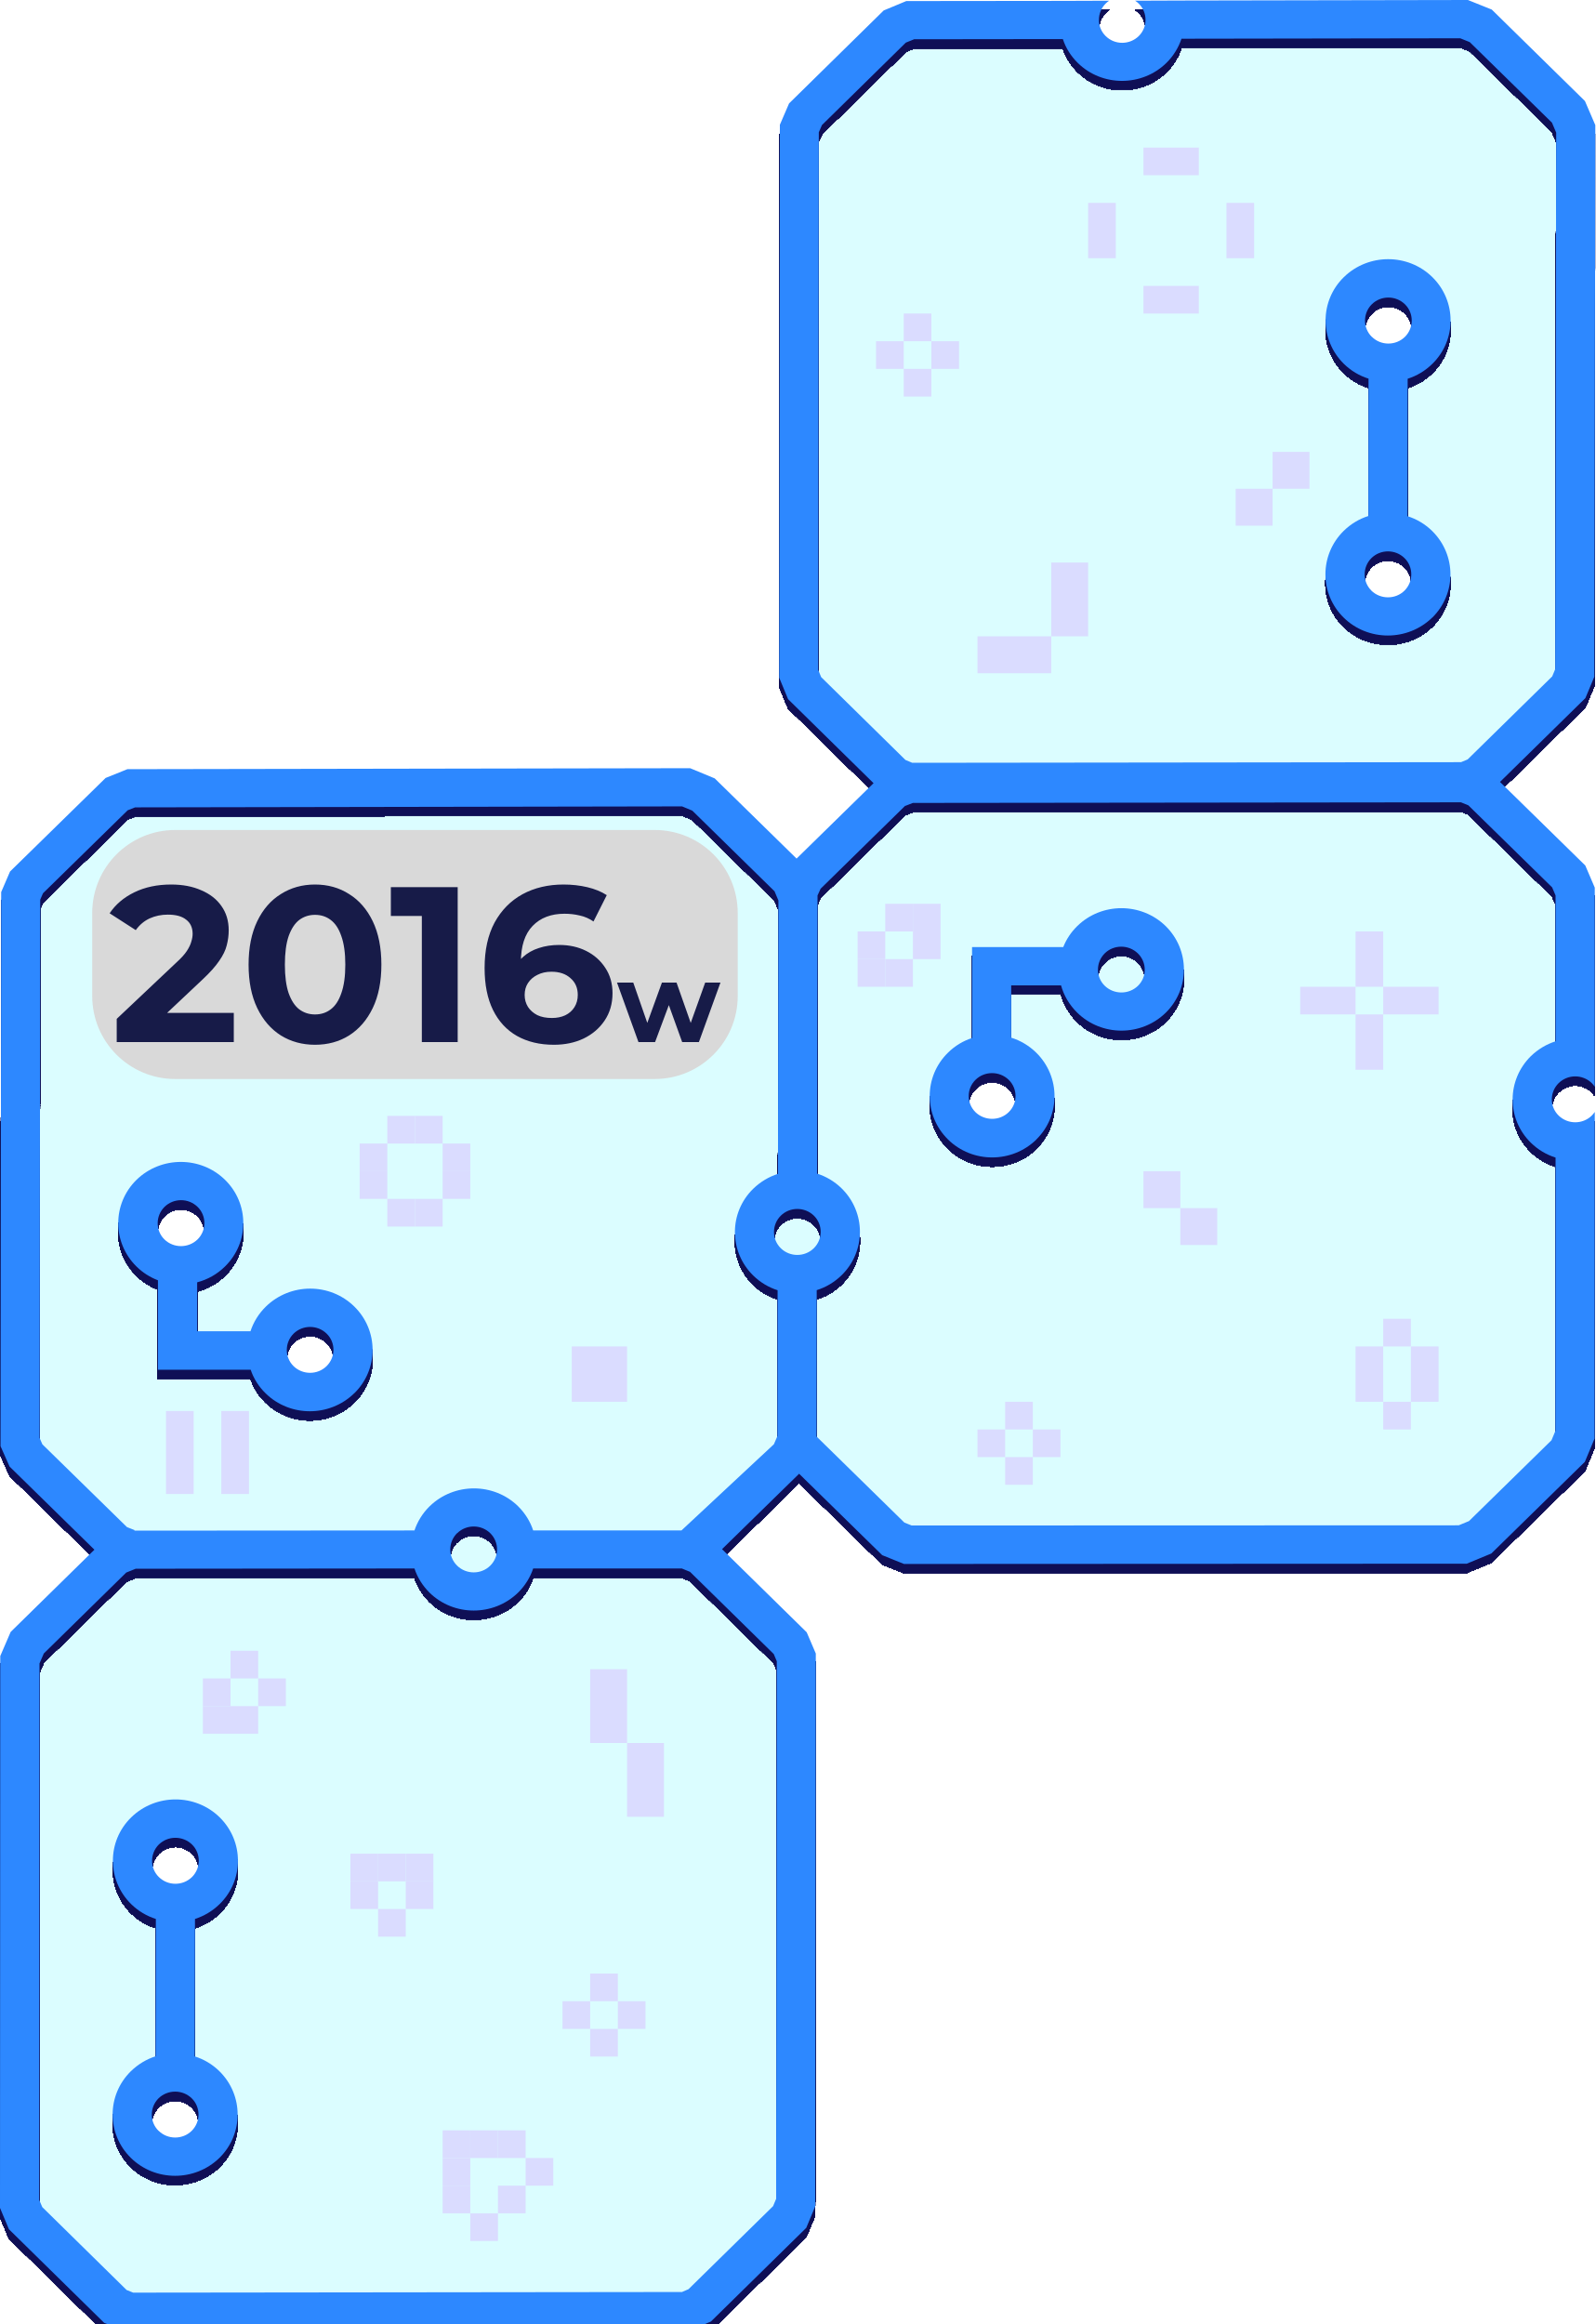
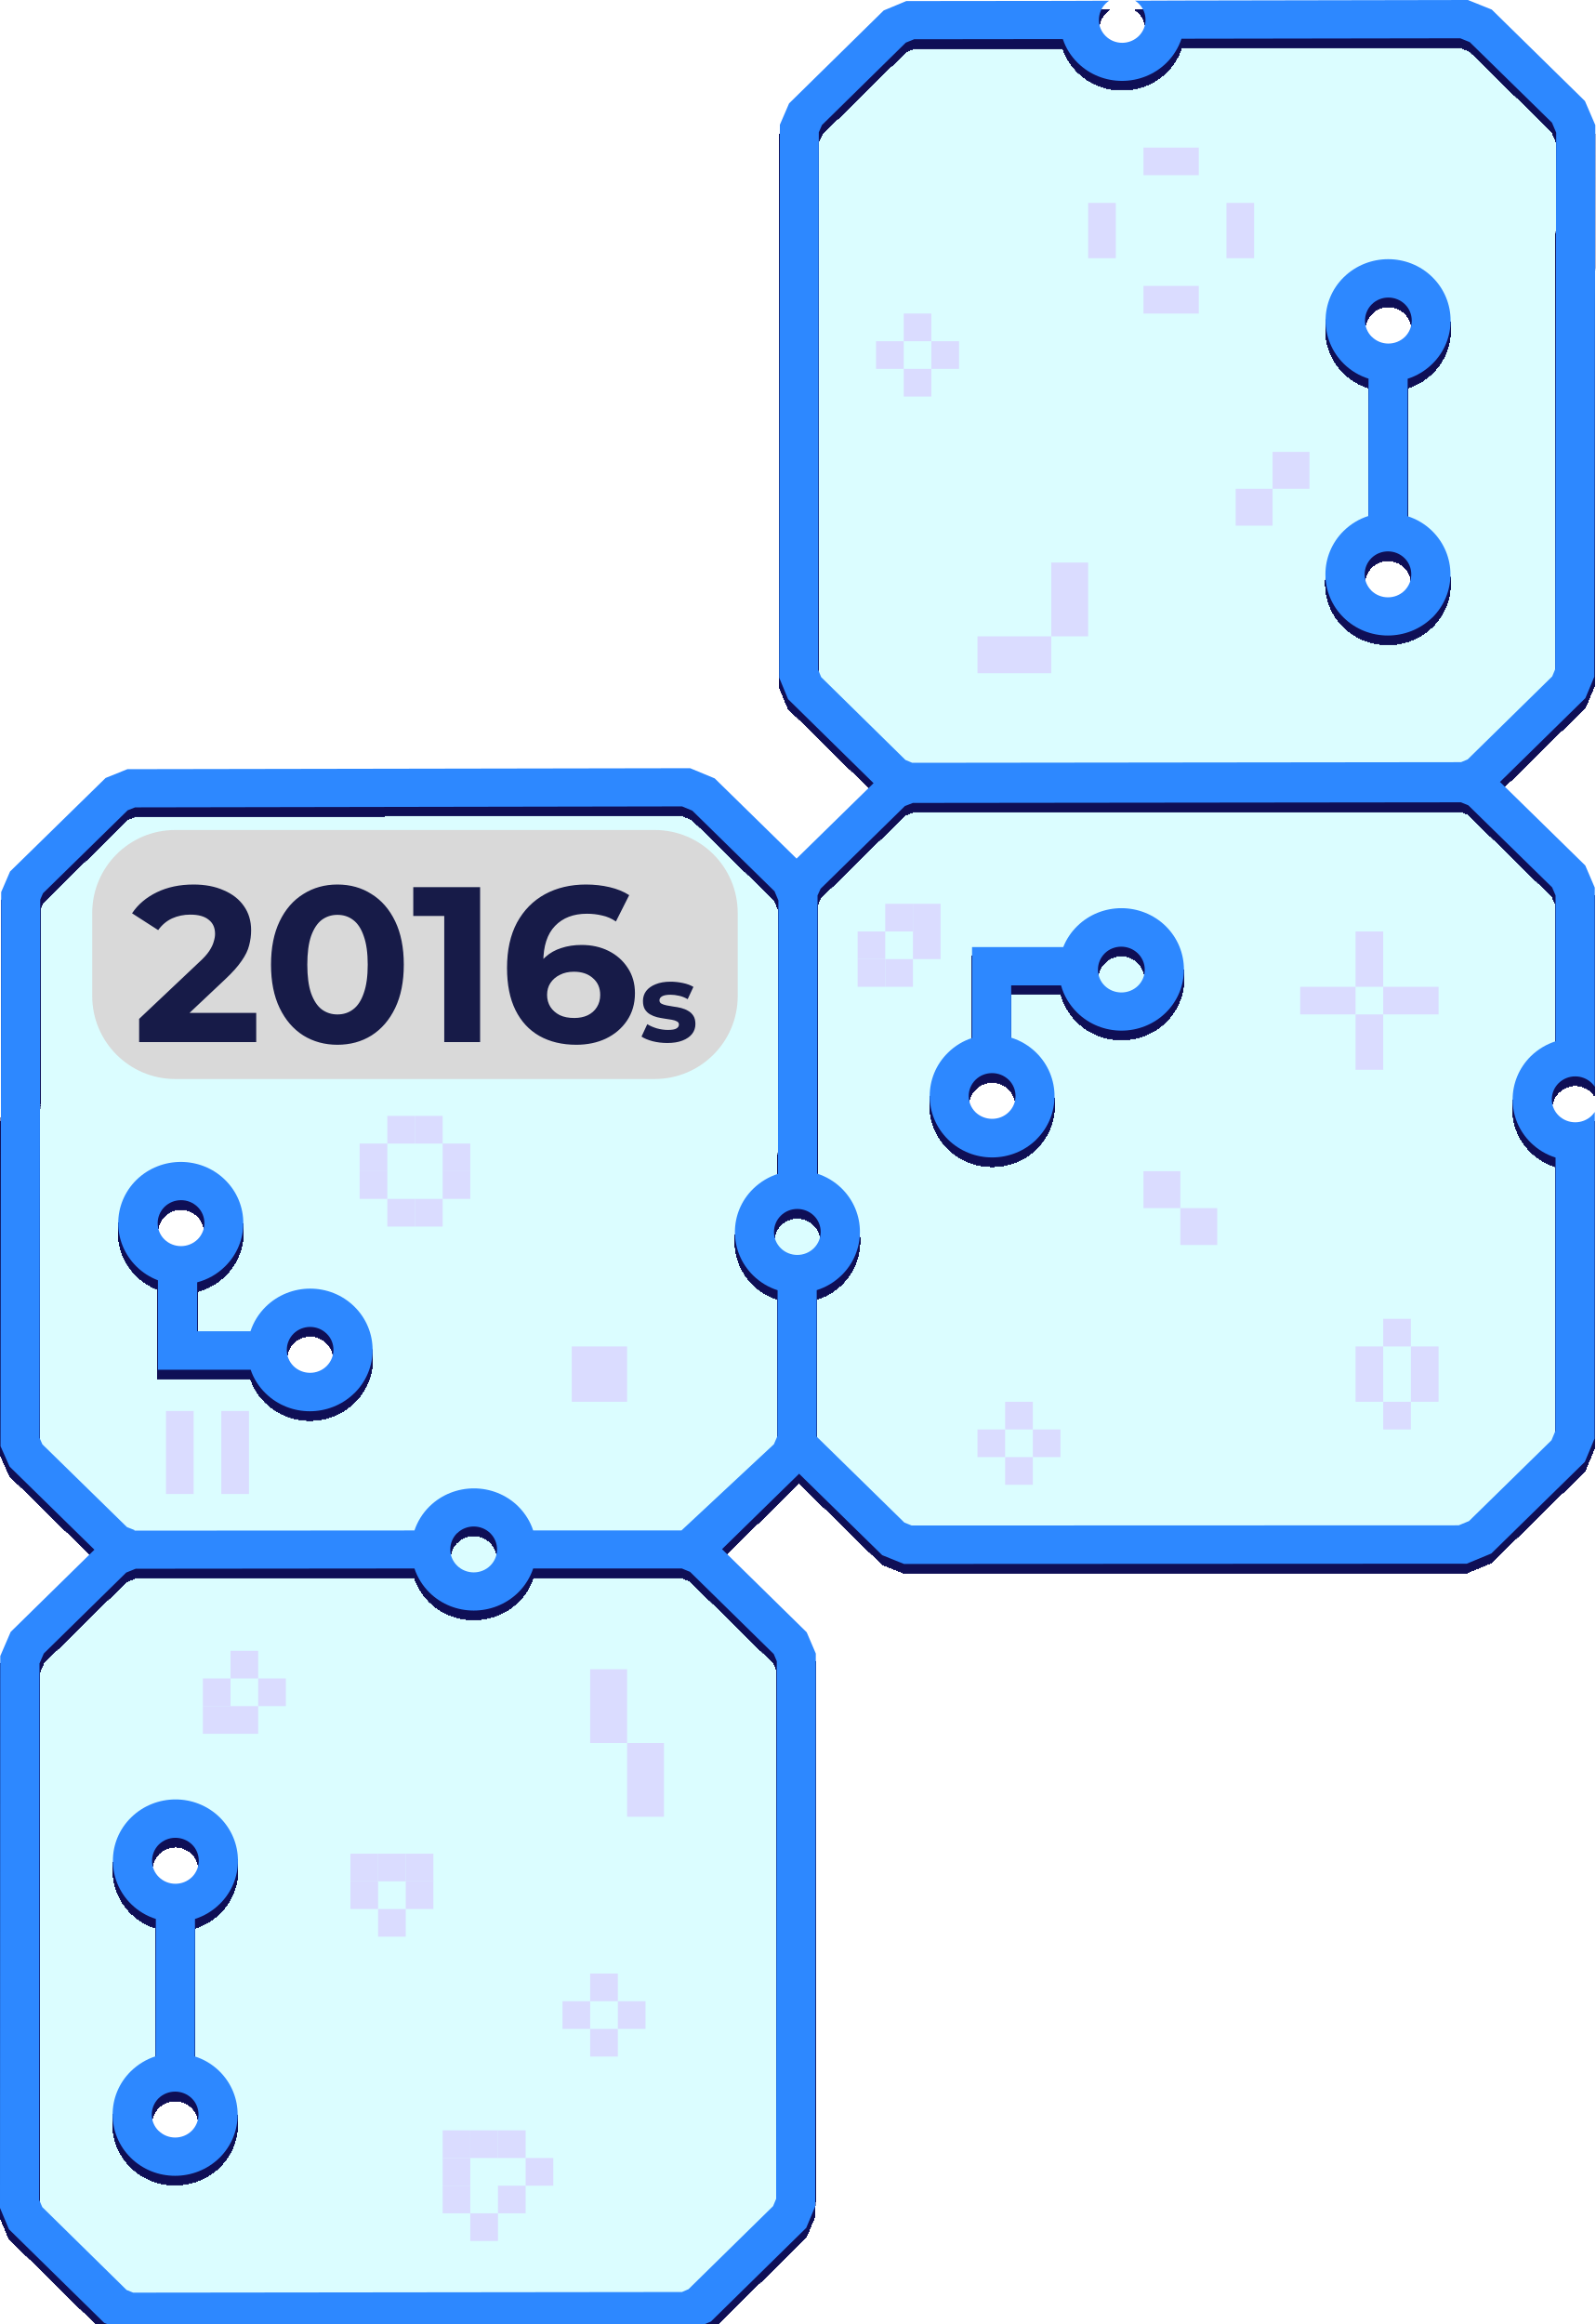
<svg xmlns="http://www.w3.org/2000/svg" width="173" height="252" viewBox="0 0 173 252" fill="none">
-   <path d="M171.991 17.22L156.49 2.01H125.283C125.253 2.586 125.136 3.182 124.94 3.749C124.94 3.941 124.871 4.143 124.744 4.345C124.704 4.421 124.646 4.498 124.577 4.566C124.499 4.71 124.41 4.854 124.312 4.998C123.548 7.304 120.158 7.977 119.11 5.43C118.433 4.931 117.885 4.268 117.865 3.412C117.855 2.961 117.934 2.471 118.12 2H100.767L85.256 17.211V71.856L99.287 85.616L85.766 98.876L72.234 85.606H16.511L1 100.817V155.462L15.276 169.452L16.521 168.232H48.346C48.248 168.415 48.15 168.578 48.042 168.741C47.875 169.01 47.817 169.337 47.856 169.654C47.866 169.712 47.875 169.779 47.895 169.837C47.934 169.991 48.003 170.144 48.091 170.279C48.15 170.365 48.209 170.433 48.267 170.5C48.326 170.557 48.395 170.615 48.473 170.663H16.511L15.276 169.452L1.01 183.443V238.088L16.521 253.299H72.244L87.755 238.088H87.745V183.443L73.478 169.452L87.235 155.952L85.256 154.011V138.675H85.364C85.521 138.675 85.677 138.666 85.834 138.647H85.854C86.011 138.627 86.177 138.608 86.334 138.57C86.491 138.541 86.638 138.502 86.794 138.454C86.824 138.445 86.844 138.435 86.863 138.435C87.01 138.387 87.167 138.33 87.314 138.262C87.461 138.205 87.608 138.128 87.745 138.061V155.462L87.235 155.952L100.767 169.222H156.49L171.991 154.011V123.33C171.668 123.465 171.296 123.484 170.953 123.388C170.806 123.484 170.639 123.551 170.463 123.599C169.336 123.897 168.425 123.215 168.052 122.216C167.435 120.534 167.788 118.247 169.777 117.719C170.11 116.854 171.256 116.652 171.991 117.085V99.366L157.97 85.616L171.991 71.865V17.22ZM21.714 135.764C21.371 136.36 20.773 136.802 20.077 137.08C19.078 137.465 17.892 137.417 17.118 136.6C16.432 135.86 16.344 134.621 16.511 133.669C16.726 132.497 17.54 131.815 18.52 131.546C18.813 130.931 19.558 130.546 20.254 130.748C20.607 130.844 20.95 130.96 21.292 131.113C21.753 131.334 21.998 131.815 22.017 132.286C22.625 132.795 23.037 133.487 23.046 134.371C23.066 135.255 22.409 135.716 21.714 135.764ZM36.95 147.977C37.146 148.496 37.058 149.13 36.627 149.514C35.97 150.091 35.314 150.734 34.461 151.013C33.531 151.311 32.551 151.1 31.728 150.629H31.708C30.983 150.216 30.277 149.62 30.082 148.794C29.915 148.15 30.101 147.583 30.424 147.054C30.375 146.881 30.346 146.689 30.356 146.497C30.434 144.652 32.472 142.846 34.266 142.634C35.069 142.548 35.755 143.374 35.755 144.095C35.755 144.345 35.686 144.556 35.598 144.739C35.618 144.854 35.627 144.979 35.647 145.094C35.647 145.171 35.647 145.238 35.627 145.315C35.647 145.344 35.676 145.373 35.706 145.402C36.588 144.988 37.91 145.402 37.91 146.651C37.91 147.371 37.479 147.804 36.95 147.977ZM17.256 200.94C17.363 200.864 17.491 200.816 17.608 200.787C17.883 200.45 18.235 200.191 18.676 200.056C20.499 199.509 22.076 201.421 22.008 203.074C21.919 205.168 19.784 206.859 17.706 206.033C16.648 205.61 15.786 204.717 15.727 203.544C15.668 202.42 16.354 201.536 17.256 200.94ZM21.949 231.592C22.008 232.15 21.773 232.784 21.234 233.005C20.744 233.216 20.264 233.351 19.754 233.485C19.176 233.63 18.569 233.418 18.206 232.995C17.932 232.947 17.667 232.87 17.402 232.746C15.893 231.996 15.266 230.209 15.893 228.7C17.285 225.366 22.262 227.883 22.204 230.805C22.204 231.131 22.096 231.381 21.949 231.592ZM146.682 35.717C146.829 33.795 148.965 32.748 150.778 32.854C150.925 32.854 151.082 32.892 151.229 32.921C151.64 32.835 152.071 32.825 152.493 32.95C153.423 33.238 154.031 34.065 154.521 34.852C155.51 36.438 155.285 38.033 153.531 38.879C153.129 39.311 152.6 39.638 152.032 39.839C151.914 39.964 151.777 40.07 151.66 40.195C151.072 40.733 150.141 40.772 149.553 40.195C149.455 40.089 149.367 39.964 149.298 39.83C148.426 39.503 147.603 38.879 147.299 38.091C146.839 37.418 146.614 36.582 146.692 35.717H146.682ZM148.181 66.619C147.75 66.408 147.417 65.995 147.417 65.38C147.417 65.341 147.417 65.312 147.427 65.284C147.094 63.198 147.495 60.297 150.278 60.46C152.64 60.604 153.708 63.266 153.737 65.274C153.757 66.139 153.12 66.6 152.434 66.667C152.248 66.869 152.003 67.023 151.738 67.119C151.464 67.215 151.18 67.292 150.915 67.378C150.895 67.378 150.866 67.397 150.846 67.397C150.641 67.618 150.366 67.772 150.033 67.849C149.436 67.964 148.857 67.811 148.465 67.321C148.309 67.109 148.22 66.879 148.181 66.619ZM110.075 122.196C109.243 123.128 107.91 123.369 106.705 123.388C105.784 123.407 105.323 122.744 105.274 122.052C104.432 121.274 104.177 119.938 104.53 118.881C104.667 118.478 104.892 118.151 105.157 117.863C104.941 117.008 105.402 116.018 106.538 116.085C107.126 116.124 107.606 116.383 107.979 116.758C109.115 116.796 110.183 117.363 110.565 118.583C110.928 119.737 110.918 121.264 110.075 122.196Z" fill="#DBFDFF" />
+   <path d="M171.991 17.22L156.49 2.01H125.283C125.253 2.586 125.136 3.182 124.94 3.749C124.94 3.941 124.871 4.143 124.744 4.345C124.704 4.421 124.646 4.498 124.577 4.566C124.499 4.71 124.41 4.854 124.312 4.998C123.548 7.304 120.158 7.977 119.11 5.43C118.433 4.931 117.885 4.268 117.865 3.412C117.855 2.961 117.934 2.471 118.12 2H100.767L85.256 17.211V71.856L99.287 85.616L85.766 98.876L72.234 85.606H16.511L1 100.817V155.462L15.276 169.452L16.521 168.232H48.346C48.248 168.415 48.15 168.578 48.042 168.741C47.875 169.01 47.817 169.337 47.856 169.654C47.866 169.712 47.875 169.779 47.895 169.837C47.934 169.991 48.003 170.144 48.091 170.279C48.15 170.365 48.209 170.433 48.267 170.5C48.326 170.557 48.395 170.615 48.473 170.663H16.511L15.276 169.452L1.01 183.443V238.088L16.521 253.299H72.244L87.755 238.088H87.745V183.443L73.478 169.452L87.235 155.952L85.256 154.011V138.675H85.364C85.521 138.675 85.677 138.666 85.834 138.647H85.854C86.011 138.627 86.177 138.608 86.334 138.57C86.491 138.541 86.638 138.503 86.794 138.454C86.824 138.445 86.844 138.435 86.863 138.435C87.01 138.387 87.167 138.33 87.314 138.262C87.461 138.205 87.608 138.128 87.745 138.061V155.462L87.235 155.952L100.767 169.222H156.49L171.991 154.011V123.33C171.668 123.465 171.296 123.484 170.953 123.388C170.806 123.484 170.639 123.551 170.463 123.599C169.336 123.897 168.425 123.215 168.052 122.216C167.435 120.534 167.788 118.247 169.777 117.719C170.11 116.854 171.256 116.652 171.991 117.085V99.366L157.97 85.616L171.991 71.865V17.22ZM21.714 135.764C21.371 136.36 20.773 136.802 20.077 137.08C19.078 137.465 17.892 137.417 17.118 136.6C16.432 135.86 16.344 134.621 16.511 133.669C16.726 132.497 17.54 131.815 18.52 131.546C18.813 130.931 19.558 130.546 20.254 130.748C20.607 130.844 20.95 130.96 21.292 131.113C21.753 131.334 21.998 131.815 22.017 132.286C22.625 132.795 23.037 133.487 23.046 134.371C23.066 135.255 22.409 135.716 21.714 135.764ZM36.95 147.977C37.146 148.496 37.058 149.13 36.627 149.514C35.97 150.091 35.314 150.734 34.461 151.013C33.531 151.311 32.551 151.1 31.728 150.629H31.708C30.983 150.216 30.277 149.62 30.082 148.794C29.915 148.15 30.101 147.583 30.424 147.054C30.375 146.881 30.346 146.689 30.356 146.497C30.434 144.652 32.472 142.846 34.266 142.634C35.069 142.548 35.755 143.374 35.755 144.095C35.755 144.345 35.686 144.556 35.598 144.739C35.618 144.854 35.627 144.979 35.647 145.094C35.647 145.171 35.647 145.238 35.627 145.315C35.647 145.344 35.676 145.373 35.706 145.402C36.588 144.988 37.91 145.402 37.91 146.651C37.91 147.371 37.479 147.804 36.95 147.977ZM17.256 200.94C17.363 200.864 17.491 200.816 17.608 200.787C17.883 200.45 18.235 200.191 18.676 200.056C20.499 199.509 22.076 201.421 22.008 203.074C21.919 205.168 19.784 206.859 17.706 206.033C16.648 205.61 15.786 204.717 15.727 203.544C15.668 202.42 16.354 201.536 17.256 200.94ZM21.949 231.592C22.008 232.15 21.773 232.784 21.234 233.005C20.744 233.216 20.264 233.351 19.754 233.485C19.176 233.63 18.569 233.418 18.206 232.995C17.932 232.947 17.667 232.87 17.402 232.746C15.893 231.996 15.266 230.209 15.893 228.7C17.285 225.366 22.262 227.883 22.204 230.805C22.204 231.131 22.096 231.381 21.949 231.592ZM146.682 35.717C146.829 33.795 148.965 32.748 150.778 32.854C150.925 32.854 151.082 32.892 151.229 32.921C151.64 32.835 152.071 32.825 152.493 32.95C153.423 33.238 154.031 34.065 154.521 34.852C155.51 36.438 155.285 38.033 153.531 38.879C153.129 39.311 152.6 39.638 152.032 39.839C151.914 39.964 151.777 40.07 151.66 40.195C151.072 40.733 150.141 40.772 149.553 40.195C149.455 40.089 149.367 39.964 149.298 39.83C148.426 39.503 147.603 38.879 147.299 38.091C146.839 37.418 146.614 36.582 146.692 35.717H146.682ZM148.181 66.619C147.75 66.408 147.417 65.995 147.417 65.38C147.417 65.341 147.417 65.312 147.427 65.284C147.094 63.198 147.495 60.297 150.278 60.46C152.64 60.604 153.708 63.266 153.737 65.274C153.757 66.139 153.12 66.6 152.434 66.667C152.248 66.869 152.003 67.023 151.738 67.119C151.464 67.215 151.18 67.292 150.915 67.378C150.895 67.378 150.866 67.397 150.846 67.397C150.641 67.618 150.366 67.772 150.033 67.849C149.436 67.964 148.857 67.811 148.465 67.321C148.309 67.109 148.221 66.879 148.181 66.619ZM110.075 122.196C109.243 123.128 107.91 123.369 106.705 123.388C105.784 123.407 105.323 122.744 105.274 122.052C104.432 121.274 104.177 119.938 104.53 118.881C104.667 118.478 104.892 118.151 105.157 117.863C104.941 117.008 105.402 116.018 106.538 116.085C107.126 116.124 107.606 116.383 107.979 116.758C109.115 116.796 110.183 117.363 110.565 118.583C110.928 119.737 110.918 121.264 110.075 122.196Z" fill="#DBFDFF" />
  <rect x="124" y="31" width="6" height="3" fill="#DADCFF" />
  <rect x="118" y="22" width="3" height="6" fill="#DADCFF" />
  <rect x="133" y="22" width="3" height="6" fill="#DADCFF" />
  <rect x="124" y="16" width="6" height="3" fill="#DADCFF" />
  <rect x="22" y="185" width="3" height="3" fill="#DADCFF" />
  <rect x="28" y="182" width="3" height="3" fill="#DADCFF" />
  <rect x="25" y="179" width="3" height="3" fill="#DADCFF" />
  <rect x="51" y="240" width="3" height="3" fill="#DADCFF" />
  <rect x="25" y="185" width="3" height="3" fill="#DADCFF" />
  <rect x="57" y="234" width="3" height="3" fill="#DADCFF" />
  <rect x="54" y="237" width="3" height="3" fill="#DADCFF" />
  <rect x="48" y="237" width="3" height="3" fill="#DADCFF" />
  <rect x="48" y="234" width="3" height="3" fill="#DADCFF" />
  <rect x="54" y="231" width="3" height="3" fill="#DADCFF" />
  <rect x="51" y="231" width="3" height="3" fill="#DADCFF" />
  <rect x="48" y="231" width="3" height="3" fill="#DADCFF" />
  <rect x="22" y="182" width="3" height="3" fill="#DADCFF" />
  <rect x="64" y="181" width="4" height="8" fill="#DADCFF" />
  <rect x="68" y="189" width="4" height="8" fill="#DADCFF" />
  <rect x="114" y="61" width="4" height="8" fill="#DADCFF" />
  <rect x="106" y="69" width="8" height="4" fill="#DADCFF" />
  <rect x="124" y="127" width="4" height="4" fill="#DADCFF" />
  <rect x="45" y="121" width="3" height="3" fill="#DADCFF" />
  <rect x="42" y="121" width="3" height="3" fill="#DADCFF" />
  <rect x="39" y="124" width="3" height="3" fill="#DADCFF" />
  <path d="M39 127H42V130H39V127Z" fill="#DADCFF" />
  <rect x="42" y="130" width="3" height="3" fill="#DADCFF" />
  <rect x="45" y="130" width="3" height="3" fill="#DADCFF" />
  <rect x="48" y="127" width="3" height="3" fill="#DADCFF" />
  <rect x="48" y="124" width="3" height="3" fill="#DADCFF" />
  <rect x="99" y="98" width="3" height="3" fill="#DADCFF" />
  <rect x="96" y="98" width="3" height="3" fill="#DADCFF" />
  <rect x="93" y="101" width="3" height="3" fill="#DADCFF" />
  <path d="M93 104H96V107H93V104Z" fill="#DADCFF" />
  <rect x="96" y="104" width="3" height="3" fill="#DADCFF" />
  <rect x="99" y="101" width="3" height="3" fill="#DADCFF" />
  <rect x="64" y="220" width="3" height="3" fill="#DADCFF" />
  <rect x="67" y="217" width="3" height="3" fill="#DADCFF" />
  <rect x="64" y="214" width="3" height="3" fill="#DADCFF" />
  <rect x="61" y="217" width="3" height="3" fill="#DADCFF" />
  <rect x="147" y="110" width="3" height="6" fill="#DADCFF" />
  <rect x="150" y="107" width="6" height="3" fill="#DADCFF" />
  <rect x="147" y="101" width="3" height="6" fill="#DADCFF" />
  <rect x="141" y="107" width="6" height="3" fill="#DADCFF" />
  <rect x="109" y="158" width="3" height="3" fill="#DADCFF" />
  <rect x="112" y="155" width="3" height="3" fill="#DADCFF" />
  <rect x="109" y="152" width="3" height="3" fill="#DADCFF" />
  <rect x="106" y="155" width="3" height="3" fill="#DADCFF" />
  <rect x="98" y="40" width="3" height="3" fill="#DADCFF" />
  <rect x="101" y="37" width="3" height="3" fill="#DADCFF" />
  <rect x="98" y="34" width="3" height="3" fill="#DADCFF" />
  <rect x="95" y="37" width="3" height="3" fill="#DADCFF" />
  <rect x="41" y="207" width="3" height="3" fill="#DADCFF" />
  <rect x="44" y="204" width="3" height="3" fill="#DADCFF" />
  <rect x="41" y="201" width="3" height="3" fill="#DADCFF" />
  <rect x="44" y="201" width="3" height="3" fill="#DADCFF" />
  <rect x="38" y="201" width="3" height="3" fill="#DADCFF" />
  <rect x="38" y="204" width="3" height="3" fill="#DADCFF" />
  <rect x="62" y="146" width="6" height="6" fill="#DADCFF" />
  <rect x="18" y="153" width="3" height="9" fill="#DADCFF" />
  <rect x="24" y="153" width="3" height="9" fill="#DADCFF" />
  <rect x="153" y="146" width="3" height="6" fill="#DADCFF" />
  <rect x="150" y="152" width="3" height="3" fill="#DADCFF" />
  <rect x="150" y="143" width="3" height="3" fill="#DADCFF" />
  <rect x="147" y="146" width="3" height="6" fill="#DADCFF" />
  <rect x="128" y="131" width="4" height="4" fill="#DADCFF" />
  <rect x="138" y="49" width="4" height="4" fill="#DADCFF" />
  <rect x="134" y="53" width="4" height="4" fill="#DADCFF" />
  <g filter="url(#filter0_d_1824_8123)">
-     <path d="M74.84 252.692L77.094 251.731L87.431 241.575L88.401 239.249L88.469 179.3L87.48 176.994L78.299 167.981L86.657 159.804L95.671 168.634L98.033 169.586L159.057 169.557L161.722 168.452L171.863 158.516L172.922 155.98L172.941 125.52V120.571C172.843 120.706 172.735 120.85 172.618 120.965C171.628 121.936 170.021 121.936 169.022 120.965C168.032 119.995 168.042 118.419 169.022 117.448C170.011 116.478 171.618 116.468 172.618 117.448C172.735 117.564 172.853 117.708 172.941 117.842V96.251L171.912 93.849L162.663 84.788L171.922 75.698L172.892 73.382L173 13.568L171.873 10.954L161.771 1.038L159.184 0L128.123 0.058L123.087 0.077C123.087 0.077 123.117 0.077 123.126 0.096C123.254 0.183 123.381 0.279 123.489 0.394C124.469 1.355 124.469 2.94 123.489 3.911C122.499 4.881 120.892 4.891 119.903 3.911C118.923 2.95 118.923 1.364 119.903 0.384C120.01 0.279 120.148 0.163 120.275 0.077H120.295L115.248 0.096L98.278 0.115L95.828 1.134L85.569 11.213L84.57 13.529L84.501 73.075V73.488L85.461 75.813L94.731 84.922L86.382 93.1L77.505 84.404L74.84 83.299L13.816 83.404L11.454 84.356L1.088 94.502L0.127 96.732L0.059 156.816L1.039 159.026L10.239 168.039L1.156 176.956L0.029 179.569L0 239.413L0.97 241.728L11.297 251.875L13.571 252.807L74.83 252.73V252.711L74.84 252.692ZM98.199 82.415L89.048 73.421L88.724 72.633L88.793 14.346L89.136 13.558L98.229 4.622L99.13 4.257L115.258 4.237C115.572 5.189 116.12 6.082 116.885 6.832C119.521 9.417 123.822 9.417 126.477 6.832C127.251 6.073 127.8 5.16 128.123 4.199L158.351 4.151L159.38 4.564L168.297 13.299L168.757 14.384L168.65 72.556L168.326 73.344L159.155 82.347L158.44 82.645L98.924 82.713L98.219 82.415H98.209H98.199ZM98.18 87.382L98.993 87.065L158.43 86.998L159.233 87.325L168.316 96.222L168.689 97.097V112.913C167.719 113.22 166.788 113.768 166.014 114.518C163.378 117.112 163.368 121.33 166.014 123.915C166.788 124.674 167.709 125.212 168.689 125.52L168.669 155.163L168.248 156.172L159.302 164.935L158.185 165.396L98.865 165.415L98.072 165.098L88.548 155.768L88.567 139.894C89.557 139.587 90.488 139.039 91.272 138.271C93.908 135.686 93.917 131.468 91.272 128.864C90.498 128.104 89.577 127.566 88.607 127.259L88.656 97.058H88.675L88.989 96.367L98.17 87.363V87.382H98.18ZM84.668 135.349C83.688 134.379 83.688 132.803 84.668 131.823C85.647 130.853 87.264 130.843 88.264 131.823C89.243 132.784 89.243 134.369 88.254 135.349C87.264 136.32 85.657 136.32 84.668 135.349ZM14.57 165.905L13.767 165.588L4.595 156.614L4.292 155.922L4.36 97.558L4.664 96.857L13.845 87.863L14.649 87.546L73.968 87.44L75.075 87.901L83.992 96.645L84.413 97.644L84.364 127.288C83.384 127.595 82.463 128.143 81.679 128.902C79.034 131.487 79.034 135.705 81.679 138.309C82.444 139.058 83.355 139.597 84.325 139.904L84.305 155.72L83.923 156.604L73.899 165.953H57.82C57.507 164.993 56.948 164.089 56.184 163.33C53.548 160.746 49.247 160.746 46.591 163.33C45.817 164.089 45.269 164.993 44.945 165.953L14.58 165.973V165.905H14.57ZM49.58 166.251C50.56 165.281 52.176 165.281 53.166 166.251C54.146 167.222 54.146 168.798 53.166 169.768C52.186 170.739 50.569 170.748 49.57 169.768C48.571 168.788 48.59 167.222 49.57 166.242L49.58 166.251ZM13.727 248.31L4.586 239.326L4.252 238.548L4.282 180.376L4.752 179.29L13.688 170.518L14.717 170.104L44.945 170.076C45.259 171.037 45.817 171.94 46.581 172.699C49.217 175.284 53.519 175.284 56.174 172.699C56.948 171.94 57.497 171.037 57.82 170.076H73.939L74.83 170.441L83.903 179.348L84.237 180.136L84.168 238.423L83.835 239.221L74.664 248.224L73.958 248.531L14.443 248.599L13.727 248.31Z" fill="#2D88FF" />
+     <path d="M74.84 252.692L77.094 251.731L87.431 241.575L88.401 239.249L88.469 179.3L87.48 176.994L78.299 167.981L86.657 159.804L95.671 168.634L98.033 169.586L159.057 169.557L161.722 168.452L171.863 158.516L172.922 155.98L172.941 125.52V120.571C172.843 120.706 172.735 120.85 172.618 120.965C171.628 121.936 170.021 121.936 169.022 120.965C168.032 119.995 168.042 118.419 169.022 117.448C170.011 116.478 171.618 116.468 172.618 117.448C172.735 117.564 172.853 117.708 172.941 117.842V96.251L171.912 93.849L162.663 84.788L171.922 75.698L172.892 73.382L173 13.568L171.873 10.954L161.771 1.038L159.184 0L128.123 0.058L123.087 0.077C123.087 0.077 123.117 0.077 123.126 0.096C123.254 0.183 123.381 0.279 123.489 0.394C124.469 1.355 124.469 2.94 123.489 3.911C122.499 4.881 120.892 4.891 119.903 3.911C118.923 2.95 118.923 1.364 119.903 0.384C120.01 0.279 120.148 0.163 120.275 0.077H120.295L115.248 0.096L98.278 0.115L95.828 1.134L85.569 11.213L84.57 13.529L84.501 73.075V73.488L85.461 75.813L94.731 84.922L86.382 93.1L77.505 84.404L74.84 83.299L13.816 83.404L11.454 84.356L1.088 94.502L0.127 96.732L0.059 156.816L1.039 159.026L10.239 168.039L1.156 176.956L0.029 179.569L0 239.413L0.97 241.728L11.297 251.875L13.571 252.807L74.83 252.73V252.711L74.84 252.692ZM98.199 82.415L89.048 73.421L88.724 72.633L88.793 14.346L89.136 13.558L98.229 4.622L99.13 4.257L115.258 4.237C115.572 5.189 116.12 6.082 116.885 6.832C119.521 9.417 123.822 9.417 126.477 6.832C127.251 6.073 127.8 5.16 128.123 4.199L158.351 4.151L159.38 4.564L168.297 13.299L168.757 14.384L168.65 72.556L168.326 73.344L159.155 82.347L158.44 82.645L98.924 82.713L98.219 82.415H98.209H98.199ZM98.18 87.382L98.993 87.065L158.43 86.998L159.233 87.325L168.316 96.222L168.689 97.097V112.913C167.719 113.22 166.788 113.768 166.014 114.518C163.378 117.112 163.368 121.33 166.014 123.915C166.788 124.674 167.709 125.212 168.689 125.52L168.669 155.163L168.248 156.172L159.302 164.935L158.185 165.396L98.865 165.415L98.072 165.098L88.548 155.768L88.567 139.894C89.557 139.587 90.488 139.039 91.272 138.271C93.908 135.686 93.917 131.467 91.272 128.864C90.498 128.104 89.577 127.566 88.607 127.259L88.656 97.058H88.675L88.989 96.367L98.17 87.363V87.382H98.18ZM84.668 135.349C83.688 134.379 83.688 132.803 84.668 131.823C85.647 130.853 87.264 130.843 88.264 131.823C89.243 132.784 89.243 134.369 88.254 135.349C87.264 136.32 85.657 136.32 84.668 135.349ZM14.57 165.905L13.767 165.588L4.595 156.614L4.292 155.922L4.36 97.558L4.664 96.857L13.845 87.863L14.649 87.546L73.968 87.44L75.075 87.901L83.992 96.645L84.413 97.644L84.364 127.288C83.384 127.595 82.463 128.143 81.679 128.902C79.034 131.487 79.034 135.705 81.679 138.309C82.444 139.058 83.355 139.597 84.325 139.904L84.305 155.72L83.923 156.604L73.899 165.953H57.82C57.507 164.993 56.948 164.089 56.184 163.33C53.548 160.745 49.247 160.745 46.591 163.33C45.817 164.089 45.269 164.993 44.945 165.953L14.58 165.973V165.905H14.57ZM49.58 166.251C50.56 165.281 52.176 165.281 53.166 166.251C54.146 167.222 54.146 168.798 53.166 169.768C52.186 170.739 50.569 170.748 49.57 169.768C48.571 168.788 48.59 167.222 49.57 166.242L49.58 166.251ZM13.727 248.31L4.586 239.326L4.252 238.548L4.282 180.376L4.752 179.29L13.688 170.518L14.717 170.104L44.945 170.076C45.259 171.037 45.817 171.94 46.581 172.699C49.217 175.284 53.519 175.284 56.174 172.699C56.948 171.94 57.497 171.037 57.82 170.076H73.939L74.83 170.441L83.903 179.348L84.237 180.136L84.168 238.423L83.835 239.221L74.664 248.224L73.958 248.531L14.443 248.599L13.727 248.31Z" fill="#2D88FF" />
    <path d="M155.306 66.983C157.951 64.388 157.951 60.18 155.306 57.576C154.531 56.817 153.61 56.279 152.631 55.971L152.65 41.068C153.63 40.761 154.551 40.213 155.325 39.454C157.961 36.869 157.971 32.651 155.325 30.047C152.68 27.452 148.388 27.462 145.733 30.047C143.087 32.631 143.087 36.85 145.733 39.454C146.507 40.213 147.428 40.751 148.407 41.058L148.388 55.952C147.408 56.26 146.487 56.807 145.713 57.566C143.077 60.161 143.067 64.379 145.713 66.973C148.349 69.558 152.65 69.558 155.306 66.973V66.983ZM148.76 36.523C147.78 35.553 147.78 33.977 148.76 32.997C149.74 32.026 151.357 32.017 152.356 32.997C153.336 33.957 153.336 35.543 152.356 36.523C151.367 37.493 149.76 37.503 148.77 36.523H148.76ZM148.721 64.043C147.741 63.082 147.741 61.496 148.721 60.516C149.711 59.546 151.318 59.546 152.307 60.516C153.287 61.477 153.287 63.062 152.307 64.043C151.327 65.013 149.711 65.013 148.711 64.043H148.721Z" fill="#2D88FF" />
    <path d="M38.42 151.078C41.066 148.484 41.066 144.266 38.42 141.671C35.775 139.077 31.483 139.087 28.828 141.681C28.044 142.45 27.485 143.372 27.162 144.352H21.381V139.048C22.498 138.75 23.537 138.183 24.399 137.328C27.045 134.734 27.045 130.516 24.399 127.931C21.763 125.346 17.462 125.346 14.806 127.931C12.161 130.525 12.161 134.734 14.806 137.338C15.492 138.01 16.276 138.5 17.129 138.827V148.522H27.182C27.495 149.454 28.044 150.348 28.808 151.088C31.444 153.673 35.746 153.673 38.401 151.088V151.069L38.42 151.078ZM17.834 134.397C16.854 133.437 16.854 131.851 17.834 130.871C18.824 129.901 20.431 129.891 21.43 130.871C22.41 131.832 22.41 133.408 21.43 134.388C20.441 135.358 18.834 135.368 17.834 134.397ZM31.836 148.138C30.856 147.177 30.856 145.592 31.836 144.612C32.826 143.641 34.433 143.641 35.422 144.612C36.412 145.573 36.402 147.148 35.422 148.128C34.442 149.099 32.826 149.109 31.826 148.128L31.836 148.138Z" fill="#2D88FF" />
    <path d="M23.79 233.993C26.425 231.398 26.435 227.19 23.79 224.586C23.016 223.827 22.095 223.289 21.115 222.981L21.144 208.078C22.114 207.77 23.045 207.223 23.819 206.464C26.465 203.879 26.465 199.66 23.819 197.057C21.183 194.472 16.882 194.472 14.226 197.066C11.581 199.651 11.581 203.869 14.226 206.473C15.001 207.232 15.922 207.77 16.901 208.078L16.872 222.971C15.902 223.279 14.981 223.827 14.197 224.586C11.552 227.18 11.552 231.398 14.197 233.993C16.833 236.577 21.134 236.577 23.79 233.993ZM17.225 203.533C16.245 202.572 16.245 200.987 17.225 200.006C18.214 199.036 19.821 199.036 20.821 200.006C21.801 200.967 21.801 202.553 20.821 203.533C19.831 204.503 18.224 204.513 17.225 203.533ZM17.195 231.052C16.215 230.092 16.215 228.506 17.195 227.526C18.185 226.565 19.792 226.556 20.791 227.526C21.771 228.487 21.771 230.072 20.791 231.052C19.802 232.023 18.195 232.023 17.205 231.052H17.195Z" fill="#2D88FF" />
    <path d="M112.379 123.559C115.014 120.974 115.014 116.756 112.379 114.152C111.595 113.383 110.654 112.826 109.655 112.518V106.849H115.063C115.357 107.935 115.955 108.953 116.817 109.808C119.463 112.403 123.755 112.403 126.41 109.818C129.046 107.233 129.046 103.015 126.41 100.421C123.764 97.836 119.463 97.826 116.817 100.421C116.131 101.093 115.632 101.862 115.299 102.698H105.412V112.557C104.452 112.864 103.55 113.402 102.796 114.152C100.16 116.736 100.16 120.955 102.806 123.559C105.441 126.153 109.743 126.153 112.389 123.559H112.379ZM119.806 103.371C120.786 102.41 122.393 102.41 123.392 103.38C124.382 104.351 124.392 105.927 123.402 106.897C122.412 107.858 120.805 107.858 119.806 106.897C118.816 105.936 118.816 104.351 119.806 103.371ZM105.794 120.609C104.805 119.638 104.795 118.062 105.794 117.082C106.774 116.121 108.381 116.121 109.38 117.082C110.37 118.043 110.38 119.629 109.38 120.599C108.401 121.56 106.784 121.56 105.784 120.599L105.794 120.609Z" fill="#2D88FF" />
  </g>
  <rect x="10" y="90" width="70" height="27" rx="9" fill="#D9D9D9" />
-   <path d="M12.657 113V110.48L19.137 104.36C19.649 103.896 20.025 103.48 20.265 103.112C20.505 102.744 20.665 102.408 20.745 102.104C20.841 101.8 20.889 101.52 20.889 101.264C20.889 100.592 20.657 100.08 20.193 99.728C19.745 99.36 19.081 99.176 18.201 99.176C17.497 99.176 16.841 99.312 16.233 99.584C15.641 99.856 15.137 100.28 14.721 100.856L11.889 99.032C12.529 98.072 13.425 97.312 14.577 96.752C15.729 96.192 17.057 95.912 18.561 95.912C19.809 95.912 20.897 96.12 21.825 96.536C22.769 96.936 23.497 97.504 24.009 98.24C24.537 98.976 24.801 99.856 24.801 100.88C24.801 101.424 24.729 101.968 24.585 102.512C24.457 103.04 24.185 103.6 23.769 104.192C23.369 104.784 22.777 105.448 21.993 106.184L16.617 111.248L15.873 109.832H25.353V113H12.657ZM34.157 113.288C32.782 113.288 31.549 112.952 30.462 112.28C29.373 111.592 28.517 110.6 27.893 109.304C27.27 108.008 26.957 106.44 26.957 104.6C26.957 102.76 27.27 101.192 27.893 99.896C28.517 98.6 29.373 97.616 30.462 96.944C31.549 96.256 32.782 95.912 34.157 95.912C35.55 95.912 36.782 96.256 37.853 96.944C38.941 97.616 39.797 98.6 40.422 99.896C41.045 101.192 41.358 102.76 41.358 104.6C41.358 106.44 41.045 108.008 40.422 109.304C39.797 110.6 38.941 111.592 37.853 112.28C36.782 112.952 35.55 113.288 34.157 113.288ZM34.157 110C34.813 110 35.382 109.816 35.861 109.448C36.358 109.08 36.742 108.496 37.014 107.696C37.301 106.896 37.446 105.864 37.446 104.6C37.446 103.336 37.301 102.304 37.014 101.504C36.742 100.704 36.358 100.12 35.861 99.752C35.382 99.384 34.813 99.2 34.157 99.2C33.517 99.2 32.95 99.384 32.453 99.752C31.974 100.12 31.59 100.704 31.302 101.504C31.029 102.304 30.893 103.336 30.893 104.6C30.893 105.864 31.029 106.896 31.302 107.696C31.59 108.496 31.974 109.08 32.453 109.448C32.95 109.816 33.517 110 34.157 110ZM45.745 113V97.64L47.425 99.32H42.385V96.2H49.633V113H45.745ZM60.063 113.288C58.527 113.288 57.191 112.968 56.055 112.328C54.935 111.688 54.071 110.752 53.463 109.52C52.855 108.288 52.551 106.768 52.551 104.96C52.551 103.024 52.911 101.384 53.631 100.04C54.367 98.696 55.375 97.672 56.655 96.968C57.951 96.264 59.439 95.912 61.119 95.912C62.015 95.912 62.871 96.008 63.687 96.2C64.503 96.392 65.207 96.68 65.799 97.064L64.359 99.92C63.895 99.6 63.399 99.384 62.871 99.272C62.343 99.144 61.791 99.08 61.215 99.08C59.759 99.08 58.607 99.52 57.759 100.4C56.911 101.28 56.487 102.584 56.487 104.312C56.487 104.6 56.487 104.92 56.487 105.272C56.503 105.624 56.551 105.976 56.631 106.328L55.551 105.32C55.855 104.696 56.247 104.176 56.727 103.76C57.207 103.328 57.775 103.008 58.431 102.8C59.103 102.576 59.839 102.464 60.639 102.464C61.727 102.464 62.703 102.68 63.567 103.112C64.431 103.544 65.119 104.152 65.631 104.936C66.159 105.72 66.423 106.64 66.423 107.696C66.423 108.832 66.135 109.824 65.559 110.672C64.999 111.504 64.239 112.152 63.279 112.616C62.335 113.064 61.263 113.288 60.063 113.288ZM59.847 110.384C60.391 110.384 60.871 110.288 61.287 110.096C61.719 109.888 62.055 109.592 62.295 109.208C62.535 108.824 62.655 108.384 62.655 107.888C62.655 107.12 62.391 106.512 61.863 106.064C61.351 105.6 60.663 105.368 59.799 105.368C59.223 105.368 58.719 105.48 58.287 105.704C57.855 105.912 57.511 106.208 57.255 106.592C57.015 106.96 56.895 107.392 56.895 107.888C56.895 108.368 57.015 108.8 57.255 109.184C57.495 109.552 57.831 109.848 58.263 110.072C58.695 110.28 59.223 110.384 59.847 110.384ZM69.237 113L66.909 106.544H68.672L70.605 112.1H69.764L71.781 106.544H73.365L75.32 112.1H74.481L76.472 106.544H78.129L75.788 113H73.977L72.26 108.236H72.812L71.037 113H69.237Z" fill="#171B48" />
+   <path d="M15.089 113V110.48L21.569 104.36C22.081 103.896 22.457 103.48 22.697 103.112C22.937 102.744 23.097 102.408 23.177 102.104C23.273 101.8 23.321 101.52 23.321 101.264C23.321 100.592 23.089 100.08 22.625 99.728C22.177 99.36 21.513 99.176 20.633 99.176C19.929 99.176 19.273 99.312 18.665 99.584C18.073 99.856 17.569 100.28 17.153 100.856L14.321 99.032C14.961 98.072 15.857 97.312 17.009 96.752C18.161 96.192 19.489 95.912 20.993 95.912C22.241 95.912 23.329 96.12 24.257 96.536C25.201 96.936 25.929 97.504 26.441 98.24C26.969 98.976 27.233 99.856 27.233 100.88C27.233 101.424 27.161 101.968 27.017 102.512C26.889 103.04 26.617 103.6 26.201 104.192C25.801 104.784 25.209 105.448 24.425 106.184L19.049 111.248L18.305 109.832H27.785V113H15.089ZM36.589 113.288C35.213 113.288 33.981 112.952 32.893 112.28C31.805 111.592 30.949 110.6 30.325 109.304C29.701 108.008 29.389 106.44 29.389 104.6C29.389 102.76 29.701 101.192 30.325 99.896C30.949 98.6 31.805 97.616 32.893 96.944C33.981 96.256 35.213 95.912 36.589 95.912C37.981 95.912 39.213 96.256 40.285 96.944C41.373 97.616 42.229 98.6 42.853 99.896C43.477 101.192 43.789 102.76 43.789 104.6C43.789 106.44 43.477 108.008 42.853 109.304C42.229 110.6 41.373 111.592 40.285 112.28C39.213 112.952 37.981 113.288 36.589 113.288ZM36.589 110C37.245 110 37.813 109.816 38.293 109.448C38.789 109.08 39.173 108.496 39.445 107.696C39.733 106.896 39.877 105.864 39.877 104.6C39.877 103.336 39.733 102.304 39.445 101.504C39.173 100.704 38.789 100.12 38.293 99.752C37.813 99.384 37.245 99.2 36.589 99.2C35.949 99.2 35.381 99.384 34.885 99.752C34.405 100.12 34.021 100.704 33.733 101.504C33.461 102.304 33.325 103.336 33.325 104.6C33.325 105.864 33.461 106.896 33.733 107.696C34.021 108.496 34.405 109.08 34.885 109.448C35.381 109.816 35.949 110 36.589 110ZM48.176 113V97.64L49.856 99.32H44.816V96.2H52.064V113H48.176ZM62.495 113.288C60.959 113.288 59.623 112.968 58.487 112.328C57.367 111.688 56.503 110.752 55.895 109.52C55.287 108.288 54.983 106.768 54.983 104.96C54.983 103.024 55.343 101.384 56.063 100.04C56.799 98.696 57.807 97.672 59.087 96.968C60.383 96.264 61.871 95.912 63.551 95.912C64.447 95.912 65.303 96.008 66.119 96.2C66.935 96.392 67.639 96.68 68.231 97.064L66.791 99.92C66.327 99.6 65.831 99.384 65.303 99.272C64.775 99.144 64.223 99.08 63.647 99.08C62.191 99.08 61.039 99.52 60.191 100.4C59.343 101.28 58.919 102.584 58.919 104.312C58.919 104.6 58.919 104.92 58.919 105.272C58.935 105.624 58.983 105.976 59.063 106.328L57.983 105.32C58.287 104.696 58.679 104.176 59.159 103.76C59.639 103.328 60.207 103.008 60.863 102.8C61.535 102.576 62.271 102.464 63.071 102.464C64.159 102.464 65.135 102.68 65.999 103.112C66.863 103.544 67.551 104.152 68.063 104.936C68.591 105.72 68.855 106.64 68.855 107.696C68.855 108.832 68.567 109.824 67.991 110.672C67.431 111.504 66.671 112.152 65.711 112.616C64.767 113.064 63.695 113.288 62.495 113.288ZM62.279 110.384C62.823 110.384 63.303 110.288 63.719 110.096C64.151 109.888 64.487 109.592 64.727 109.208C64.967 108.824 65.087 108.384 65.087 107.888C65.087 107.12 64.823 106.512 64.295 106.064C63.783 105.6 63.095 105.368 62.231 105.368C61.655 105.368 61.151 105.48 60.719 105.704C60.287 105.912 59.943 106.208 59.687 106.592C59.447 106.96 59.327 107.392 59.327 107.888C59.327 108.368 59.447 108.8 59.687 109.184C59.927 109.552 60.263 109.848 60.695 110.072C61.127 110.28 61.655 110.384 62.279 110.384ZM72.364 113.096C71.812 113.096 71.28 113.032 70.768 112.904C70.264 112.768 69.864 112.6 69.568 112.4L70.192 111.056C70.488 111.24 70.836 111.392 71.236 111.512C71.644 111.624 72.044 111.68 72.436 111.68C72.868 111.68 73.172 111.628 73.348 111.524C73.532 111.42 73.624 111.276 73.624 111.092C73.624 110.94 73.552 110.828 73.408 110.756C73.272 110.676 73.088 110.616 72.856 110.576C72.624 110.536 72.368 110.496 72.088 110.456C71.816 110.416 71.54 110.364 71.26 110.3C70.98 110.228 70.724 110.124 70.492 109.988C70.26 109.852 70.072 109.668 69.928 109.436C69.792 109.204 69.724 108.904 69.724 108.536C69.724 108.128 69.84 107.768 70.072 107.456C70.312 107.144 70.656 106.9 71.104 106.724C71.552 106.54 72.088 106.448 72.712 106.448C73.152 106.448 73.6 106.496 74.056 106.592C74.512 106.688 74.892 106.828 75.196 107.012L74.572 108.344C74.26 108.16 73.944 108.036 73.624 107.972C73.312 107.9 73.008 107.864 72.712 107.864C72.296 107.864 71.992 107.92 71.8 108.032C71.608 108.144 71.512 108.288 71.512 108.464C71.512 108.624 71.58 108.744 71.716 108.824C71.86 108.904 72.048 108.968 72.28 109.016C72.512 109.064 72.764 109.108 73.036 109.148C73.316 109.18 73.596 109.232 73.876 109.304C74.156 109.376 74.408 109.48 74.632 109.616C74.864 109.744 75.052 109.924 75.196 110.156C75.34 110.38 75.412 110.676 75.412 111.044C75.412 111.444 75.292 111.8 75.052 112.112C74.812 112.416 74.464 112.656 74.008 112.832C73.56 113.008 73.012 113.096 72.364 113.096Z" fill="#171B48" />
  <defs>
    <filter id="filter0_d_1824_8123" x="0" y="0" width="173" height="253.808" filterUnits="userSpaceOnUse" color-interpolation-filters="sRGB">
      <feFlood flood-opacity="0" result="BackgroundImageFix" />
      <feColorMatrix in="SourceAlpha" type="matrix" values="0 0 0 0 0 0 0 0 0 0 0 0 0 0 0 0 0 0 127 0" result="hardAlpha" />
      <feOffset dy="1" />
      <feColorMatrix type="matrix" values="0 0 0 0 0.059 0 0 0 0 0.059 0 0 0 0 0.337 0 0 0 1 0" />
      <feBlend mode="normal" in2="BackgroundImageFix" result="effect1_dropShadow_1824_8123" />
      <feBlend mode="normal" in="SourceGraphic" in2="effect1_dropShadow_1824_8123" result="shape" />
    </filter>
  </defs>
</svg>
